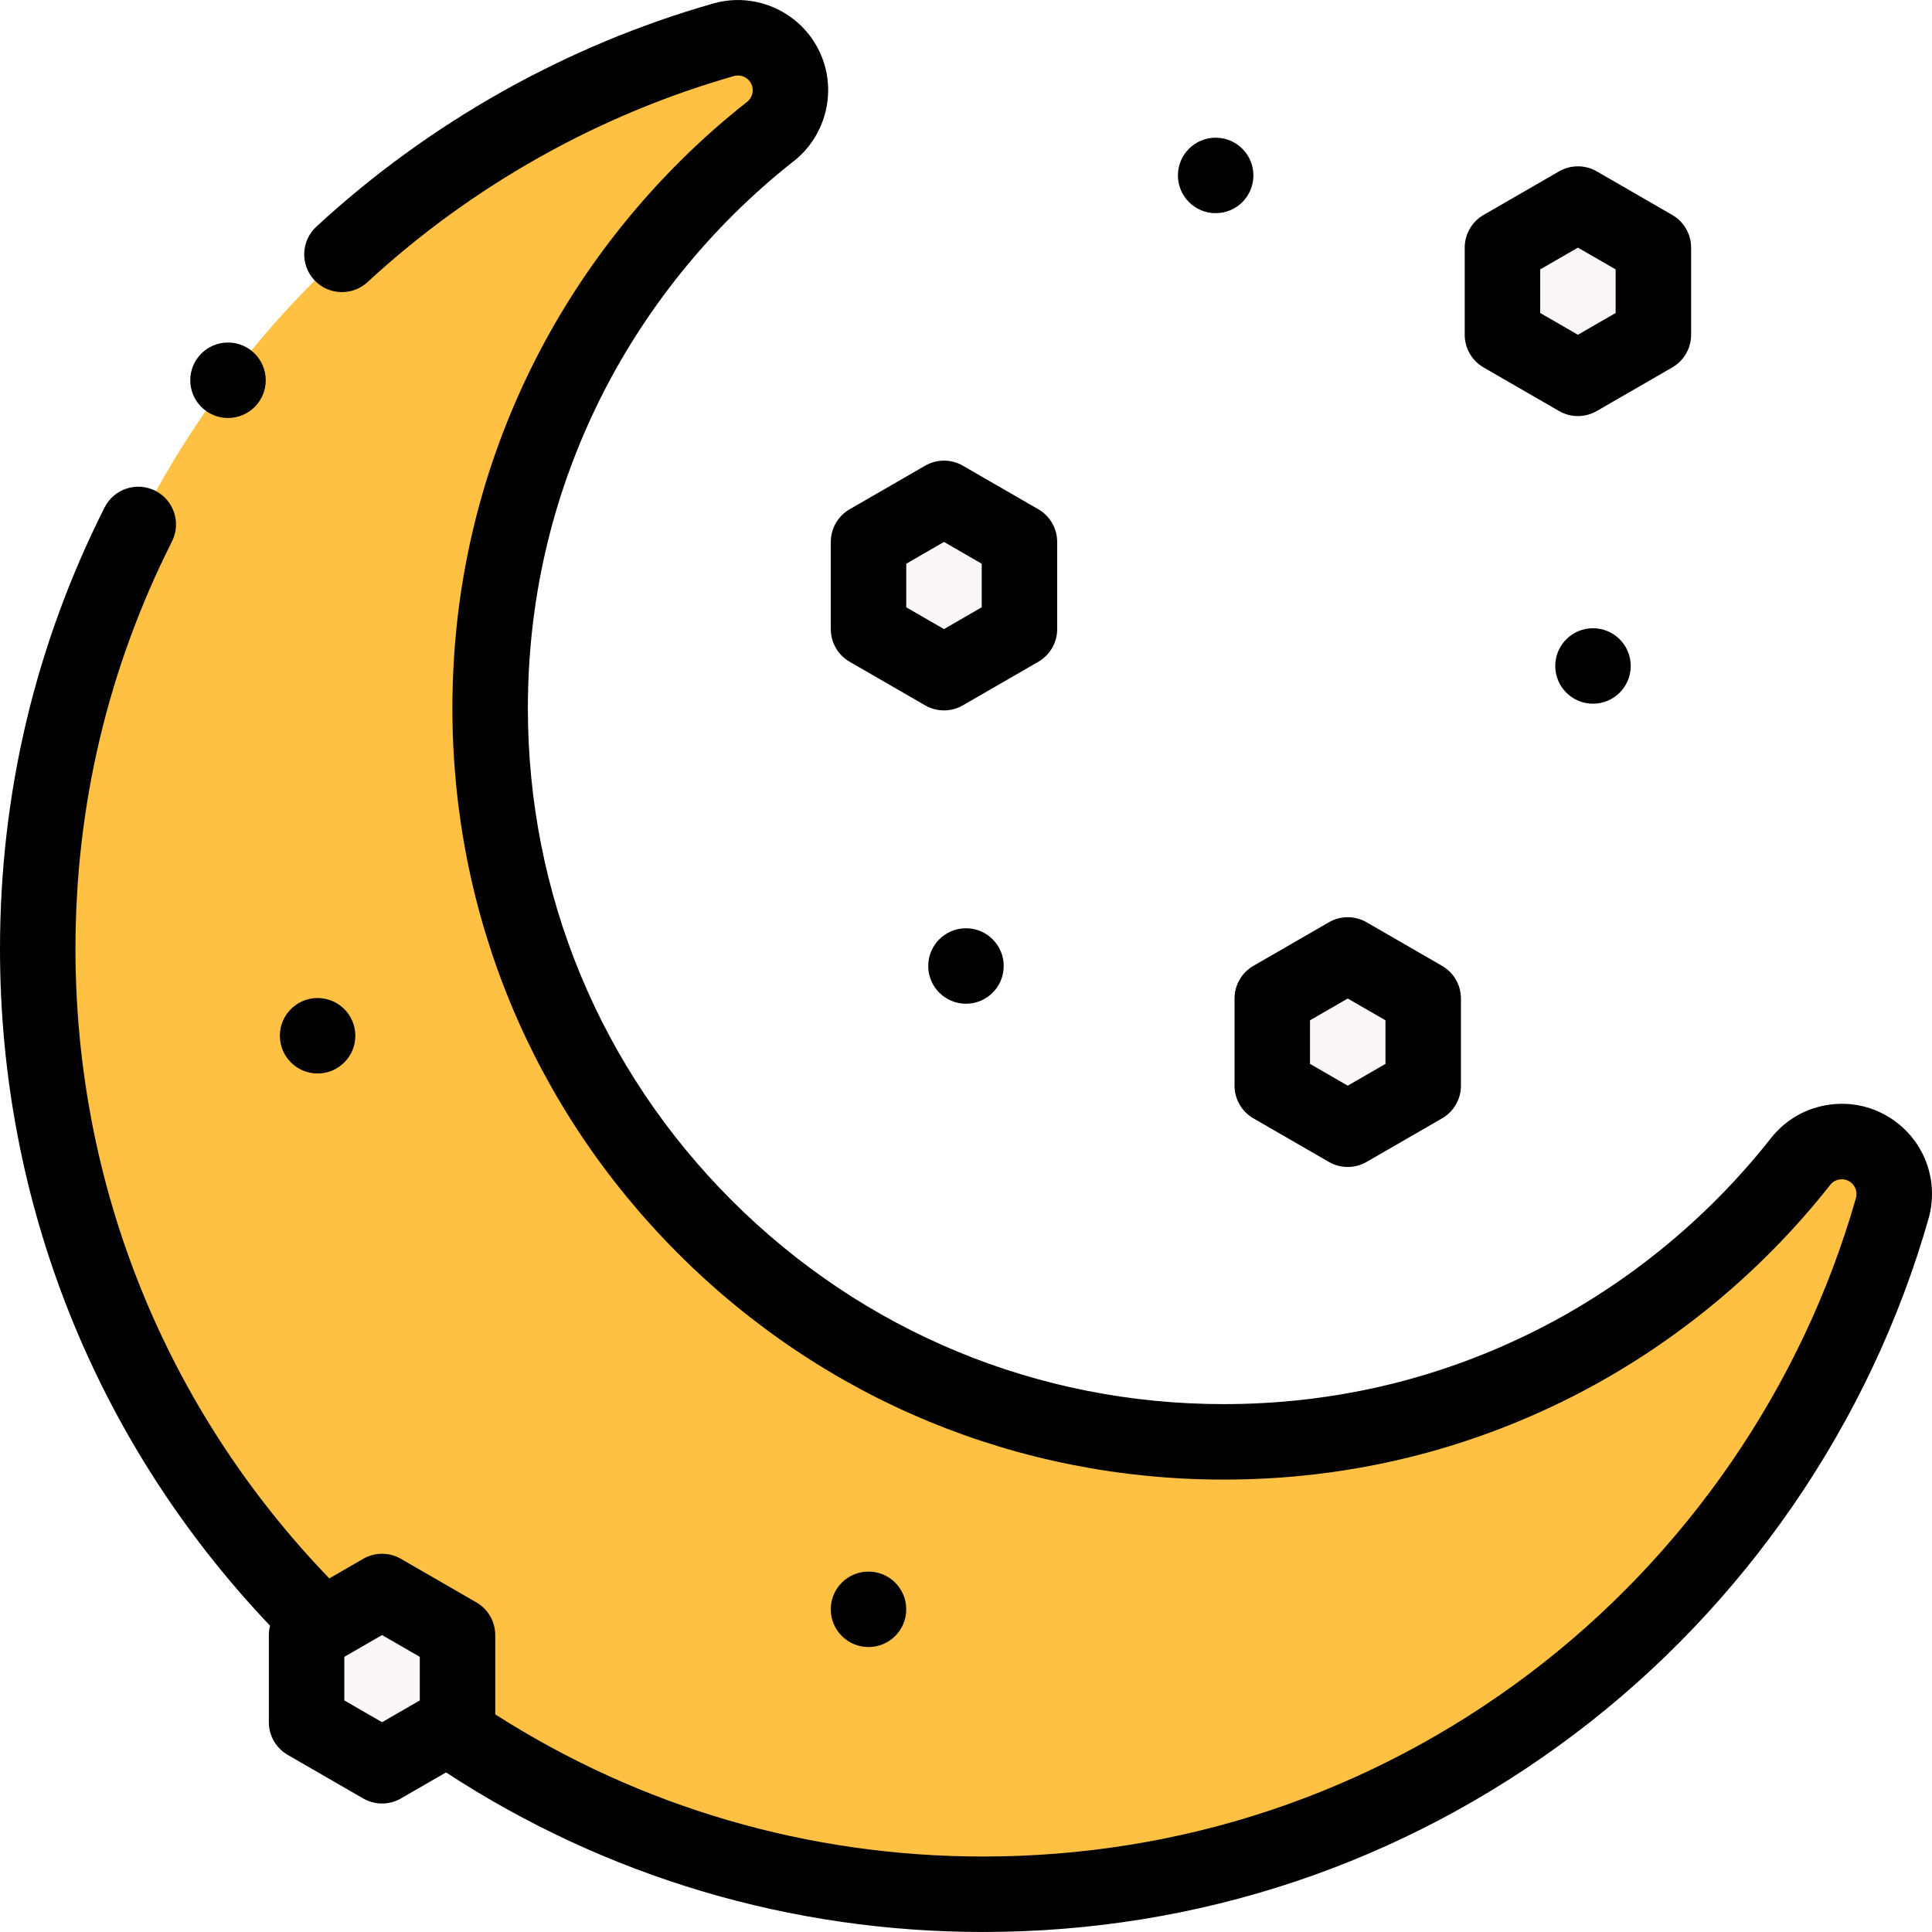
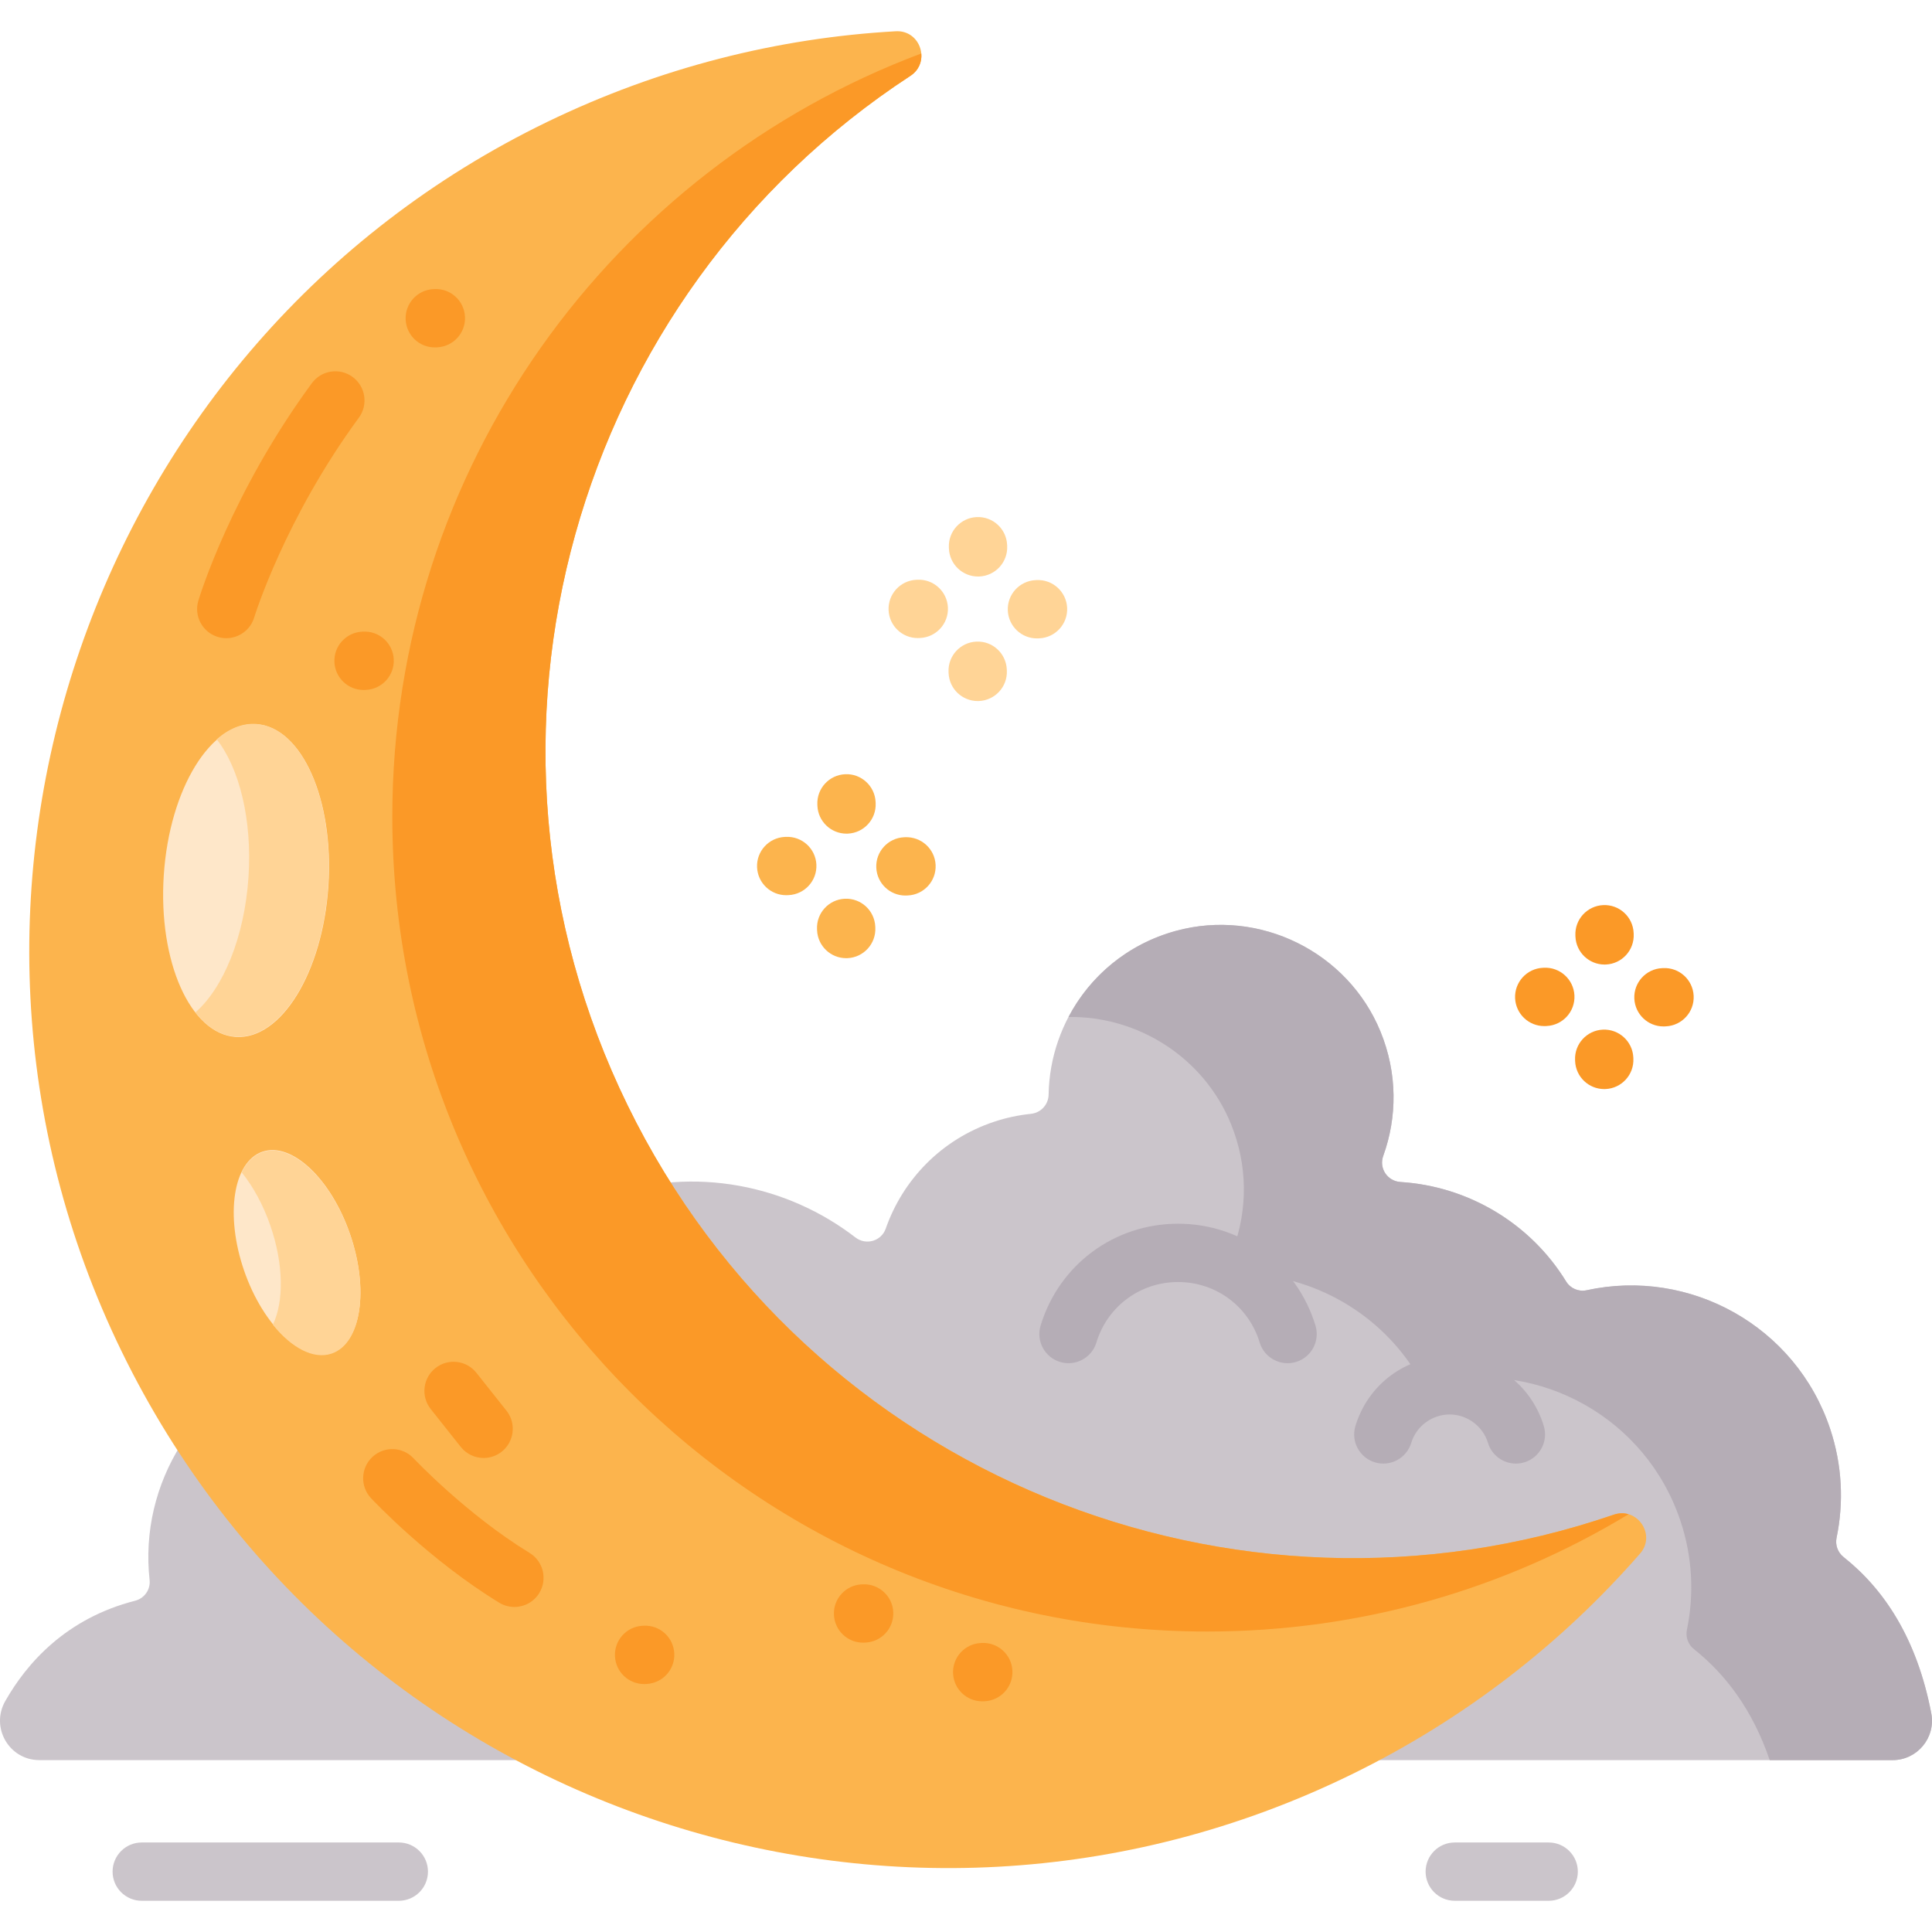
- <svg xmlns="http://www.w3.org/2000/svg" id="Layer_1" enable-background="new 0 0 512.011 512.011" height="512" viewBox="0 0 512.011 512.011" width="512">
+ <svg xmlns="http://www.w3.org/2000/svg" id="Capa_1" enable-background="new 0 0 512 512" height="512" viewBox="0 0 512 512" width="512">
  <g>
-     <g clip-rule="evenodd" fill-rule="evenodd">
-       <g fill="#faf7f6">
-         <path d="m398.172 88.719 20 11.547 20-11.547v-23.094l-20-11.547-20 11.547z" />
-         <path d="m270.172 166.719v-23.095l-20-11.546-20 11.546v23.095l20 11.547z" />
-         <path d="m357.172 253.078-20 11.547v23.094l20 11.547 20-11.547v-23.094z" />
-         <path d="m121.249 433.318-20-11.547-15.66 9.042-4.339 2.505v23.094l19.999 11.547 17.343-10.012 2.657-1.535z" />
+     <g>
+       <g>
+         <path d="m511.809 454.054c-3.797-19.866-12.527-32.924-23.232-41.409-1.547-1.226-2.269-3.2-1.867-5.132 1.934-9.296 1.516-19.209-1.707-28.865-9.078-27.199-37.143-42.705-64.536-36.716-2.099.459-4.287-.471-5.41-2.303-9.52-15.526-26.062-25.272-43.92-26.387-3.46-.216-5.749-3.644-4.568-6.903 3.715-10.251 3.809-21.904-.723-32.959-8.671-21.153-32.129-32.703-54.187-26.7-20.353 5.54-33.448 23.702-33.763 43.382-.043 2.668-2.045 4.845-4.699 5.117-3.266.335-6.546 1.028-9.79 2.111-13.96 4.659-24.169 15.404-28.676 28.298-1.165 3.334-5.234 4.508-8.031 2.352-18.068-13.932-42.512-18.916-65.781-11.149-21.878 7.302-37.819 24.239-44.704 44.514-11.952-4.97-25.677-5.827-38.919-1.407-25.305 8.446-40.481 33.326-37.651 58.81.28 2.52-1.358 4.867-3.814 5.495-18.389 4.7-28.775 16.624-34.442 26.609-3.96 6.979 1.014 15.635 9.039 15.635h491.134c6.544 0 11.476-5.965 10.247-12.393z" fill="#cbc5cb" />
+         <path d="m501.562 466.45h-32.574c-4.529-13.307-11.691-22.754-20.066-29.4-1.548-1.229-2.276-3.202-1.875-5.137 1.928-9.295 1.514-19.21-1.712-28.859-9.071-27.203-37.142-42.707-64.531-36.718-2.099.459-4.286-.471-5.409-2.302-9.52-15.525-26.065-25.273-43.923-26.388-3.459-.216-5.749-3.642-4.569-6.901 3.714-10.252 3.812-21.902-.718-32.965-7.211-17.595-24.662-28.546-43.02-28.268 5.676-10.786 15.638-19.326 28.495-22.829 22.056-6.006 45.513 5.542 54.187 26.702 4.53 11.054 4.439 22.702.723 32.953-1.181 3.259 1.109 6.686 4.568 6.902 17.857 1.115 34.4 10.864 43.919 26.387 1.123 1.831 3.311 2.761 5.409 2.302 27.398-5.99 55.46 9.514 64.541 36.718 3.217 9.659 3.638 19.568 1.704 28.869-.402 1.933.322 3.907 1.869 5.134 10.702 8.483 19.428 21.54 23.232 41.407 1.226 6.428-3.708 12.393-10.25 12.393z" fill="#b5adb6" />
      </g>
-       <path d="m101.249 421.771 20 11.547v23.094l-2.658 1.534c40.346 27.787 89.238 44.058 141.93 44.058 56.554 0 108.754-18.767 150.715-50.417 42.936-32.385 75.118-78.274 90.235-131.352 1.494-5.265-.216-11.145-4.784-14.735-6.036-4.745-14.777-3.698-19.521 2.338-18.154 23.071-41.38 41.921-67.977 54.846-25.614 12.447-54.418 19.43-84.9 19.43-53.683 0-102.282-21.758-137.461-56.936-35.177-35.177-56.936-83.776-56.936-137.458 0-30.481 6.982-59.285 19.43-84.899 12.863-26.467 31.594-49.597 54.513-67.711 4.532-3.344 6.751-9.264 5.119-15-2.102-7.387-9.795-11.672-17.183-9.57-53.079 15.118-98.968 47.3-131.354 90.235-31.65 41.96-50.417 94.159-50.417 150.712 0 69.177 28.042 131.807 73.377 177.142.732.733 1.47 1.46 2.211 2.184z" fill="#ffc144" />
+       <g>
+         <path d="m427.669 401.408c6.224-2.136 11.303 5.339 6.977 10.297-20.718 23.745-46.421 43.843-76.513 58.555-120.941 59.129-266.936 8.924-325.903-112.13-58.766-120.64-8.016-267.268 112.738-325.798 29.851-14.469 61.22-22.298 92.416-24.048 6.579-.369 9.375 8.228 3.859 11.832-89 58.157-122.801 174.874-74.901 272.846 47.898 97.972 160.77 142.964 261.327 108.446z" fill="#fcb44d" />
+         <path d="m431.582 401.291c-32.584 19.728-70.804 31.08-111.681 31.08-119.264 0-215.935-96.672-215.935-215.925 0-92.603 58.298-171.597 140.186-202.275.206 2.184-.659 4.481-2.905 5.944-89.007 58.153-122.807 174.872-74.904 272.842 47.893 97.98 160.769 142.968 261.325 108.447 1.39-.473 2.729-.473 3.914-.113z" fill="#fb9927" />
+       </g>
+       <g>
+         <path d="m105.689 503.727h-68.126c-4.268 0-7.726-3.459-7.726-7.726s3.459-7.726 7.726-7.726h68.126c4.268 0 7.726 3.459 7.726 7.726s-3.458 7.726-7.726 7.726z" fill="#cbc5cb" />
+       </g>
+       <g>
+         <path d="m410.417 503.727h-24.889c-4.268 0-7.726-3.459-7.726-7.726s3.459-7.726 7.726-7.726h24.889c4.268 0 7.726 3.459 7.726 7.726s-3.459 7.726-7.726 7.726z" fill="#cbc5cb" />
+       </g>
    </g>
    <g>
-       <path d="m502.869 297.638c-5.019-3.945-11.273-5.7-17.614-4.941-6.339.759-12.003 3.942-15.946 8.958-17.25 21.922-39.549 39.916-64.489 52.035-25.157 12.225-52.25 18.424-80.529 18.424-49.255 0-95.562-19.18-130.39-54.007-34.827-34.826-54.007-81.131-54.007-130.386 0-28.278 6.199-55.372 18.424-80.528 12.038-24.771 29.881-46.95 51.61-64.15 7.868-5.904 11.341-16.193 8.646-25.669-3.607-12.678-16.854-20.059-29.541-16.451-38.926 11.087-75.302 31.54-105.196 59.146-4.057 3.747-4.309 10.074-.562 14.131 3.747 4.058 10.073 4.309 14.131.563 27.602-25.49 61.181-44.371 97.103-54.603 2.069-.59 4.239.616 4.828 2.688.513 1.802-.352 3.417-1.437 4.217-.089.065-.177.133-.264.201-24.125 19.068-43.941 43.683-57.307 71.186-13.561 27.903-20.436 57.938-20.436 89.27 0 54.597 21.261 105.925 59.865 144.529 38.605 38.604 89.934 59.865 144.532 59.865 31.333 0 61.368-6.875 89.271-20.436 27.644-13.434 52.355-33.371 71.468-57.66.869-1.105 2.004-1.391 2.604-1.462.6-.074 1.77-.063 2.876.807 1.52 1.195 1.674 2.979 1.346 4.134-14.212 49.9-44.981 94.686-86.64 126.108-41.979 31.664-92.013 48.401-144.693 48.401-46.155 0-90.669-13.001-129.272-37.667v-21.02c0-3.573-1.906-6.874-5-8.66l-20-11.547c-3.094-1.787-6.906-1.787-10 0l-8.983 5.186c-43.408-45.042-67.267-104.092-67.267-166.813 0-37.973 8.606-74.311 25.578-108.003 2.485-4.933.5-10.945-4.432-13.43s-10.945-.501-13.43 4.432c-18.391 36.509-27.716 75.874-27.716 117.001 0 67.318 25.365 130.737 71.57 179.35-.205.801-.32 1.632-.32 2.481v23.095c0 3.573 1.906 6.874 5 8.66l20 11.547c1.547.894 3.273 1.34 5 1.34s3.453-.446 5-1.34l11.954-6.902c42.347 27.68 91.415 42.287 142.318 42.287 57.062 0 111.261-18.131 156.737-52.434 45.111-34.027 78.435-82.538 93.833-136.605 2.66-9.37-.569-19.312-8.223-25.328zm-401.619 158.774-10-5.773v-11.548l10-5.773 10 5.773v11.548z" />
-       <path d="m393.172 97.379 20 11.547c1.547.894 3.273 1.34 5 1.34s3.453-.446 5-1.34l20-11.547c3.094-1.786 5-5.087 5-8.66v-23.094c0-3.573-1.906-6.874-5-8.66l-20-11.547c-3.094-1.787-6.906-1.787-10 0l-20 11.547c-3.094 1.786-5 5.087-5 8.66v23.094c0 3.573 1.906 6.874 5 8.66zm15-25.981 10-5.773 10 5.773v11.547l-10 5.773-10-5.773z" />
-       <path d="m327.172 264.625v23.094c0 3.573 1.906 6.874 5 8.66l20 11.547c1.547.894 3.273 1.34 5 1.34 1.726 0 3.453-.447 5-1.34l20-11.547c3.094-1.786 5-5.087 5-8.66v-23.094c0-3.573-1.906-6.874-5-8.66l-20-11.547c-3.094-1.787-6.906-1.786-10 0l-20 11.547c-3.094 1.786-5 5.087-5 8.66zm20 5.773 10-5.773 10 5.773v11.547l-10 5.773-10-5.773z" />
-       <path d="m225.172 175.379 20 11.547c1.547.894 3.273 1.34 5 1.34s3.453-.447 5-1.34l20-11.547c3.094-1.786 5-5.087 5-8.66v-23.095c0-3.573-1.906-6.874-5-8.66l-20-11.547c-3.094-1.787-6.905-1.786-10 0l-20 11.547c-3.094 1.786-5 5.087-5 8.66v23.095c0 3.573 1.906 6.874 5 8.66zm15-25.981 10-5.773 10 5.773v11.548l-10 5.773-10-5.773z" />
-       <path d="m84.171 284.493c5.523 0 10-4.477 10-10s-4.477-10-10-10h-.007c-5.523 0-9.997 4.477-9.997 10s4.481 10 10.004 10z" />
-       <path d="m255.993 246.005c-5.523 0-9.997 4.477-9.997 10s4.481 10 10.004 10 10-4.477 10-10-4.477-10-10-10z" />
-       <path d="m322.171 56.493c5.523 0 10-4.477 10-10s-4.477-10-10-10h-.007c-5.523 0-9.997 4.477-9.997 10s4.481 10 10.004 10z" />
-       <path d="m422.164 166.493c-5.523 0-9.997 4.477-9.997 10s4.481 10 10.004 10 10-4.477 10-10-4.477-10-10-10z" />
-       <path d="m240.171 426.493c0-5.523-4.477-10-10-10h-.007c-5.523 0-9.997 4.477-9.997 10s4.481 10 10.004 10 10-4.477 10-10z" />
-       <path d="m60.426 110.775c5.523 0 10-4.477 10-10s-4.477-10-10-10h-.007c-5.523 0-9.996 4.477-9.996 10s4.48 10 10.003 10z" />
+       <path d="m341.219 361.264c-3.314 0-6.377-2.148-7.39-5.484-2.91-9.588-11.606-16.03-21.636-16.03-10.029 0-18.724 6.442-21.635 16.03-1.24 4.083-5.555 6.386-9.638 5.149-4.083-1.24-6.388-5.555-5.149-9.638 4.902-16.146 19.538-26.994 36.422-26.994s31.52 10.848 36.423 26.994c1.239 4.083-1.065 8.398-5.149 9.638-.748.227-1.504.335-2.248.335z" fill="#b5adb6" />
+     </g>
+     <g>
+       <path d="m401.722 387.867c-3.314 0-6.377-2.148-7.39-5.483-1.347-4.437-5.53-7.535-10.172-7.535s-8.824 3.099-10.171 7.535c-1.24 4.084-5.555 6.388-9.639 5.148-4.082-1.24-6.387-5.555-5.148-9.638 3.36-11.064 13.39-18.498 24.958-18.498s21.599 7.434 24.959 18.498c1.239 4.083-1.065 8.398-5.148 9.638-.749.226-1.505.335-2.249.335z" fill="#b5adb6" />
+     </g>
+     <g>
+       <ellipse cx="65.155" cy="233.277" fill="#fee7c9" rx="41.522" ry="21.857" transform="matrix(.066 -.998 .998 .066 -171.894 282.987)" />
+       <path d="m86.967 234.712c-1.504 22.88-12.496 40.785-24.539 40.002-4.028-.268-7.654-2.586-10.652-6.408 7.397-6.47 13.032-19.985 14.082-35.922.999-15.236-2.452-28.835-8.427-36.458 3.224-2.833 6.789-4.316 10.446-4.08 12.044.794 20.595 19.986 19.09 42.866z" fill="#ffd496" />
+     </g>
+     <g>
+       <ellipse cx="78.731" cy="332.023" fill="#fee7c9" rx="14.855" ry="28.22" transform="matrix(.945 -.326 .326 .945 -103.913 43.789)" />
+       <path d="m87.926 358.704c-4.821 1.659-10.673-1.494-15.618-7.654 2.926-6.006 2.895-15.947-.639-26.187-1.916-5.573-4.605-10.436-7.623-14.186 1.277-2.637 3.121-4.522 5.491-5.336 7.757-2.668 18.162 7.108 23.241 21.84 5.078 14.731 2.905 28.845-4.852 31.523z" fill="#ffd496" />
+     </g>
+     <g>
+       <path d="m136.316 425.864c-1.373 0-2.764-.366-4.022-1.134-18.604-11.368-33.352-27.037-33.971-27.698-2.914-3.116-2.752-8.006.365-10.921 3.114-2.915 8.003-2.752 10.918.361.138.147 13.985 14.829 30.746 25.071 3.641 2.225 4.789 6.98 2.563 10.622-1.455 2.384-3.996 3.699-6.599 3.699z" fill="#fb9927" />
+     </g>
+     <g>
+       <path d="m128.168 386.376c-2.277 0-4.532-1.002-6.057-2.925l-7.965-10.038c-2.653-3.343-2.093-8.202 1.249-10.855 3.344-2.653 8.203-2.093 10.855 1.25l7.965 10.038c2.653 3.343 2.093 8.202-1.249 10.855-1.421 1.127-3.116 1.675-4.798 1.675z" fill="#fb9927" />
+     </g>
+     <g>
+       <path d="m59.966 169.126c-.739 0-1.492-.107-2.236-.332-4.081-1.234-6.393-5.537-5.164-9.62.348-1.153 8.754-28.589 30.079-57.624 2.526-3.44 7.362-4.181 10.801-1.654 3.44 2.526 4.18 7.362 1.654 10.801-19.672 26.785-27.661 52.682-27.739 52.941-1.013 3.335-4.079 5.488-7.395 5.488z" fill="#fb9927" />
+     </g>
+     <g id="XMLID_120_">
+       <path d="m228.713 435.321c-4.099 0-7.515-3.222-7.711-7.36-.203-4.262 3.089-7.882 7.35-8.085l.286-.014c4.249-.19 7.882 3.089 8.085 7.351s-3.089 7.882-7.35 8.085l-.286.014c-.125.006-.25.009-.374.009z" fill="#fb9927" />
+     </g>
+     <g id="XMLID_765_">
+       <path d="m260.286 450.865c-4.094 0-7.508-3.214-7.711-7.347-.209-4.262 3.076-7.887 7.338-8.097l.287-.014c4.251-.218 7.887 3.075 8.097 7.338.209 4.262-3.076 7.887-7.338 8.097l-.287.014c-.13.006-.259.009-.386.009z" fill="#fb9927" />
+     </g>
+     <g id="XMLID_767_">
+       <path d="m170.682 446.287c-4.093 0-7.507-3.213-7.711-7.346-.21-4.262 3.074-7.887 7.337-8.097l.286-.014c4.248-.215 7.887 3.074 8.098 7.337.21 4.262-3.074 7.887-7.337 8.097l-.286.014c-.129.006-.259.009-.387.009z" fill="#fb9927" />
+     </g>
+     <g id="XMLID_768_">
+       <path d="m96.336 182.846c-4.094 0-7.508-3.214-7.711-7.347-.209-4.262 3.076-7.887 7.338-8.097l.287-.014c4.268-.22 7.887 3.076 8.097 7.338.209 4.262-3.076 7.887-7.338 8.097l-.287.014c-.129.006-.258.009-.386.009z" fill="#fb9927" />
+     </g>
+     <g id="XMLID_769_">
+       <path d="m115.214 92.067c-4.094 0-7.508-3.214-7.711-7.347-.209-4.262 3.076-7.887 7.338-8.097l.287-.014c4.268-.217 7.887 3.075 8.097 7.338.209 4.262-3.076 7.887-7.338 8.097l-.287.014c-.129.006-.258.009-.386.009z" fill="#fb9927" />
+     </g>
+     <g>
+       <g id="XMLID_798_">
+         <path d="m259.187 152.783c-4.115 0-7.536-3.245-7.713-7.396l-.013-.306c-.182-4.263 3.126-7.867 7.389-8.049 4.266-.189 7.867 3.126 8.049 7.389l.013.306c.182 4.263-3.126 7.867-7.389 8.049-.113.005-.224.007-.336.007z" fill="#ffd496" />
+       </g>
+       <g id="XMLID_787_">
+         <path d="m259.101 185.785c-4.115 0-7.536-3.245-7.713-7.396l-.013-.306c-.182-4.263 3.126-7.867 7.389-8.049 4.276-.198 7.867 3.125 8.049 7.389l.013.306c.182 4.263-3.126 7.867-7.389 8.049-.113.005-.225.007-.336.007z" fill="#ffd496" />
+       </g>
+       <g id="XMLID_777_">
+         <path d="m274.792 169.184c-4.093 0-7.507-3.213-7.711-7.346-.21-4.262 3.074-7.887 7.337-8.097l.286-.014c4.252-.207 7.887 3.075 8.098 7.337.21 4.262-3.074 7.887-7.337 8.097l-.286.014c-.13.005-.259.009-.387.009z" fill="#ffd496" />
+       </g>
+       <g id="XMLID_775_">
+         <path d="m243.197 169.093c-4.093 0-7.507-3.213-7.711-7.346-.21-4.262 3.074-7.887 7.337-8.097l.286-.014c4.243-.216 7.887 3.074 8.098 7.337.21 4.262-3.074 7.887-7.337 8.097l-.286.014c-.129.006-.259.009-.387.009z" fill="#ffd496" />
+       </g>
+     </g>
+     <g>
+       <g id="XMLID_820_">
+         <path d="m425.222 255.614c-4.104 0-7.521-3.229-7.712-7.371l-.014-.306c-.196-4.263 3.101-7.877 7.363-8.074 4.267-.198 7.877 3.101 8.073 7.363l.014.306c.196 4.263-3.101 7.877-7.363 8.074-.12.005-.241.008-.361.008z" fill="#fb9927" />
+       </g>
+       <g id="XMLID_809_">
+         <path d="m425.136 288.615c-4.104 0-7.521-3.229-7.712-7.371l-.014-.306c-.196-4.263 3.101-7.877 7.363-8.074 4.246-.194 7.876 3.101 8.073 7.363l.014.306c.196 4.263-3.101 7.877-7.363 8.074-.121.006-.241.008-.361.008z" fill="#fb9927" />
+       </g>
+       <g id="XMLID_800_">
+         <path d="m440.826 272.014c-4.094 0-7.508-3.214-7.711-7.347-.209-4.262 3.076-7.887 7.338-8.097l.287-.014c4.264-.209 7.887 3.076 8.097 7.338.209 4.262-3.076 7.887-7.338 8.097l-.287.014c-.13.006-.258.009-.386.009z" fill="#fb9927" />
+       </g>
+       <g id="XMLID_799_">
+         <path d="m409.231 271.923c-4.094 0-7.508-3.214-7.711-7.347-.209-4.262 3.076-7.887 7.338-8.097l.287-.014c4.249-.218 7.887 3.075 8.097 7.338s-3.076 7.887-7.338 8.097l-.287.014c-.129.006-.258.009-.386.009z" fill="#fb9927" />
+       </g>
+     </g>
+     <g>
+       <g id="XMLID_774_">
+         <path d="m224.333 220.927c-4.115 0-7.536-3.245-7.713-7.396l-.013-.306c-.182-4.263 3.126-7.867 7.389-8.049 4.242-.197 7.867 3.126 8.049 7.389l.013.306c.182 4.263-3.126 7.867-7.389 8.049-.113.005-.224.007-.336.007z" fill="#fcb44d" />
+       </g>
+       <g id="XMLID_773_">
+         <path d="m224.246 253.928c-4.104 0-7.521-3.229-7.712-7.371l-.014-.306c-.196-4.263 3.101-7.877 7.363-8.074 4.262-.199 7.877 3.101 8.073 7.363l.014.306c.196 4.263-3.101 7.877-7.363 8.074-.12.006-.241.008-.361.008z" fill="#fcb44d" />
+       </g>
+       <g id="XMLID_772_">
+         <path d="m239.937 237.327c-4.1 0-7.516-3.223-7.711-7.361-.202-4.263 3.09-7.881 7.352-8.083l.287-.014c4.264-.176 7.882 3.091 8.083 7.352.202 4.263-3.09 7.881-7.352 8.083l-.287.014c-.125.006-.25.009-.372.009z" fill="#fcb44d" />
+       </g>
+       <g id="XMLID_771_">
+         <path d="m208.342 237.236c-4.1 0-7.516-3.223-7.711-7.361-.202-4.263 3.09-7.881 7.352-8.083l.287-.014c4.261-.189 7.882 3.091 8.082 7.352.202 4.263-3.09 7.881-7.352 8.083l-.287.014c-.123.007-.248.009-.371.009z" fill="#fcb44d" />
+       </g>
    </g>
  </g>
</svg>
